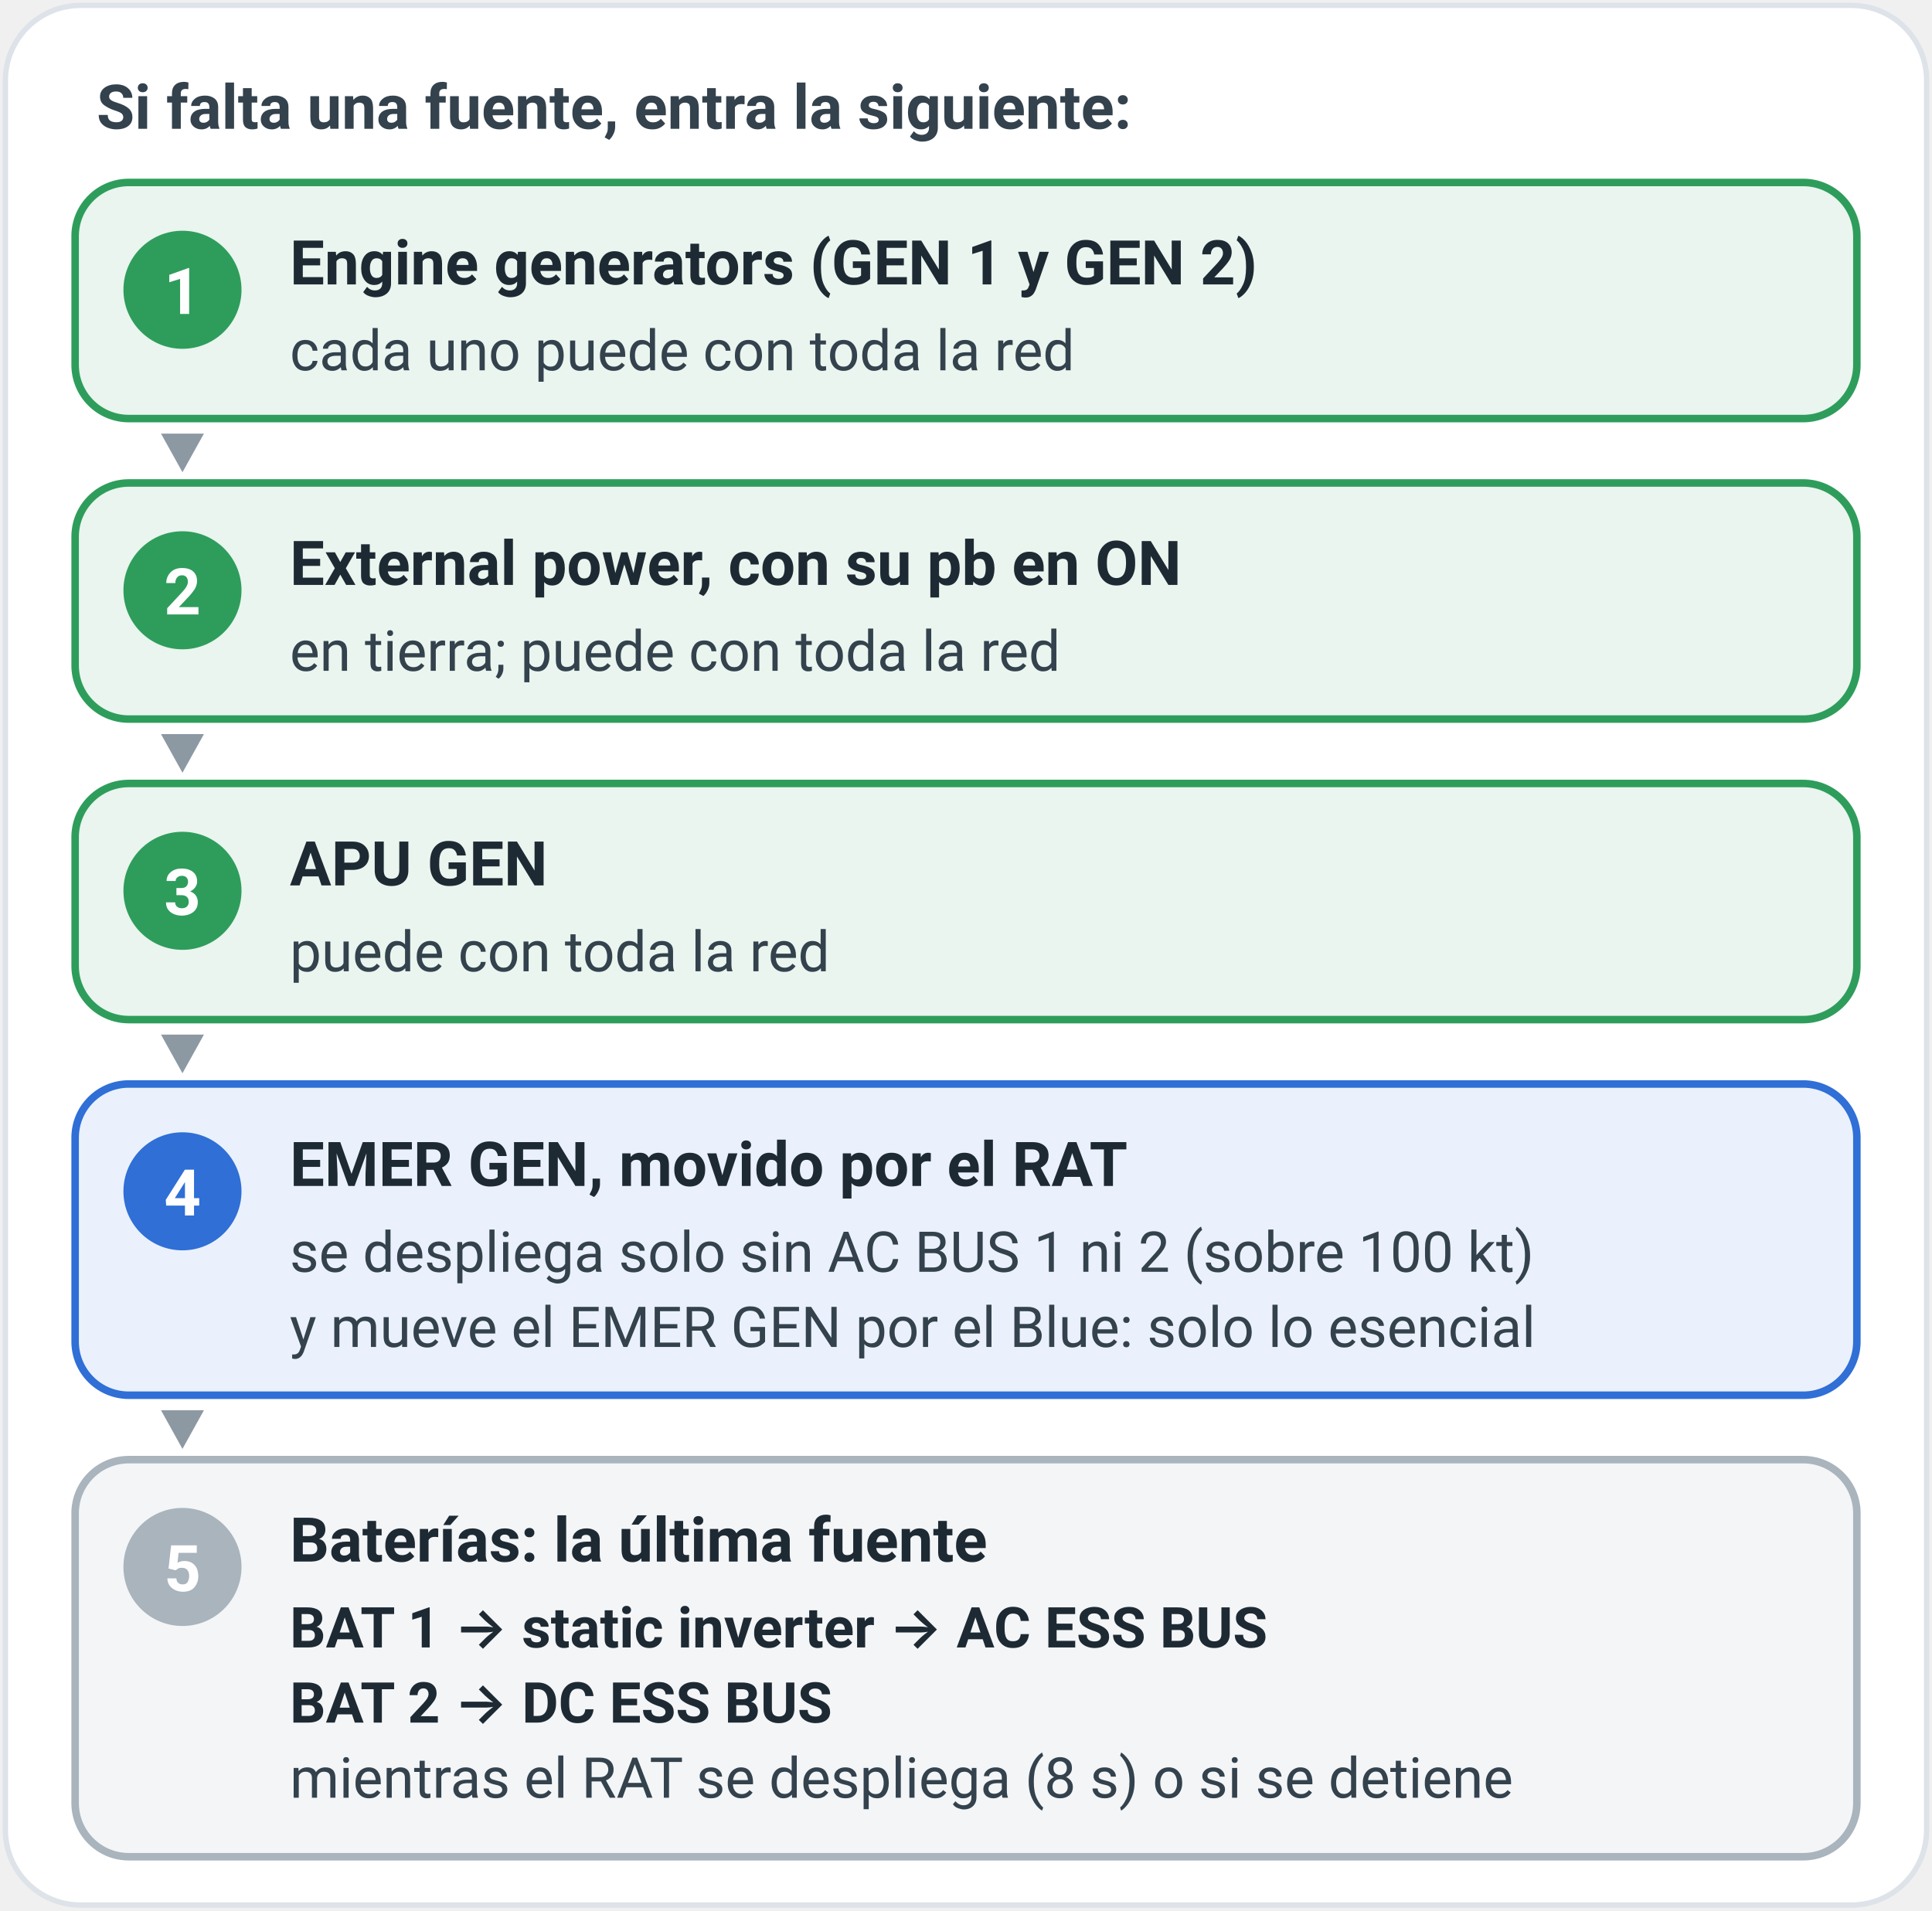
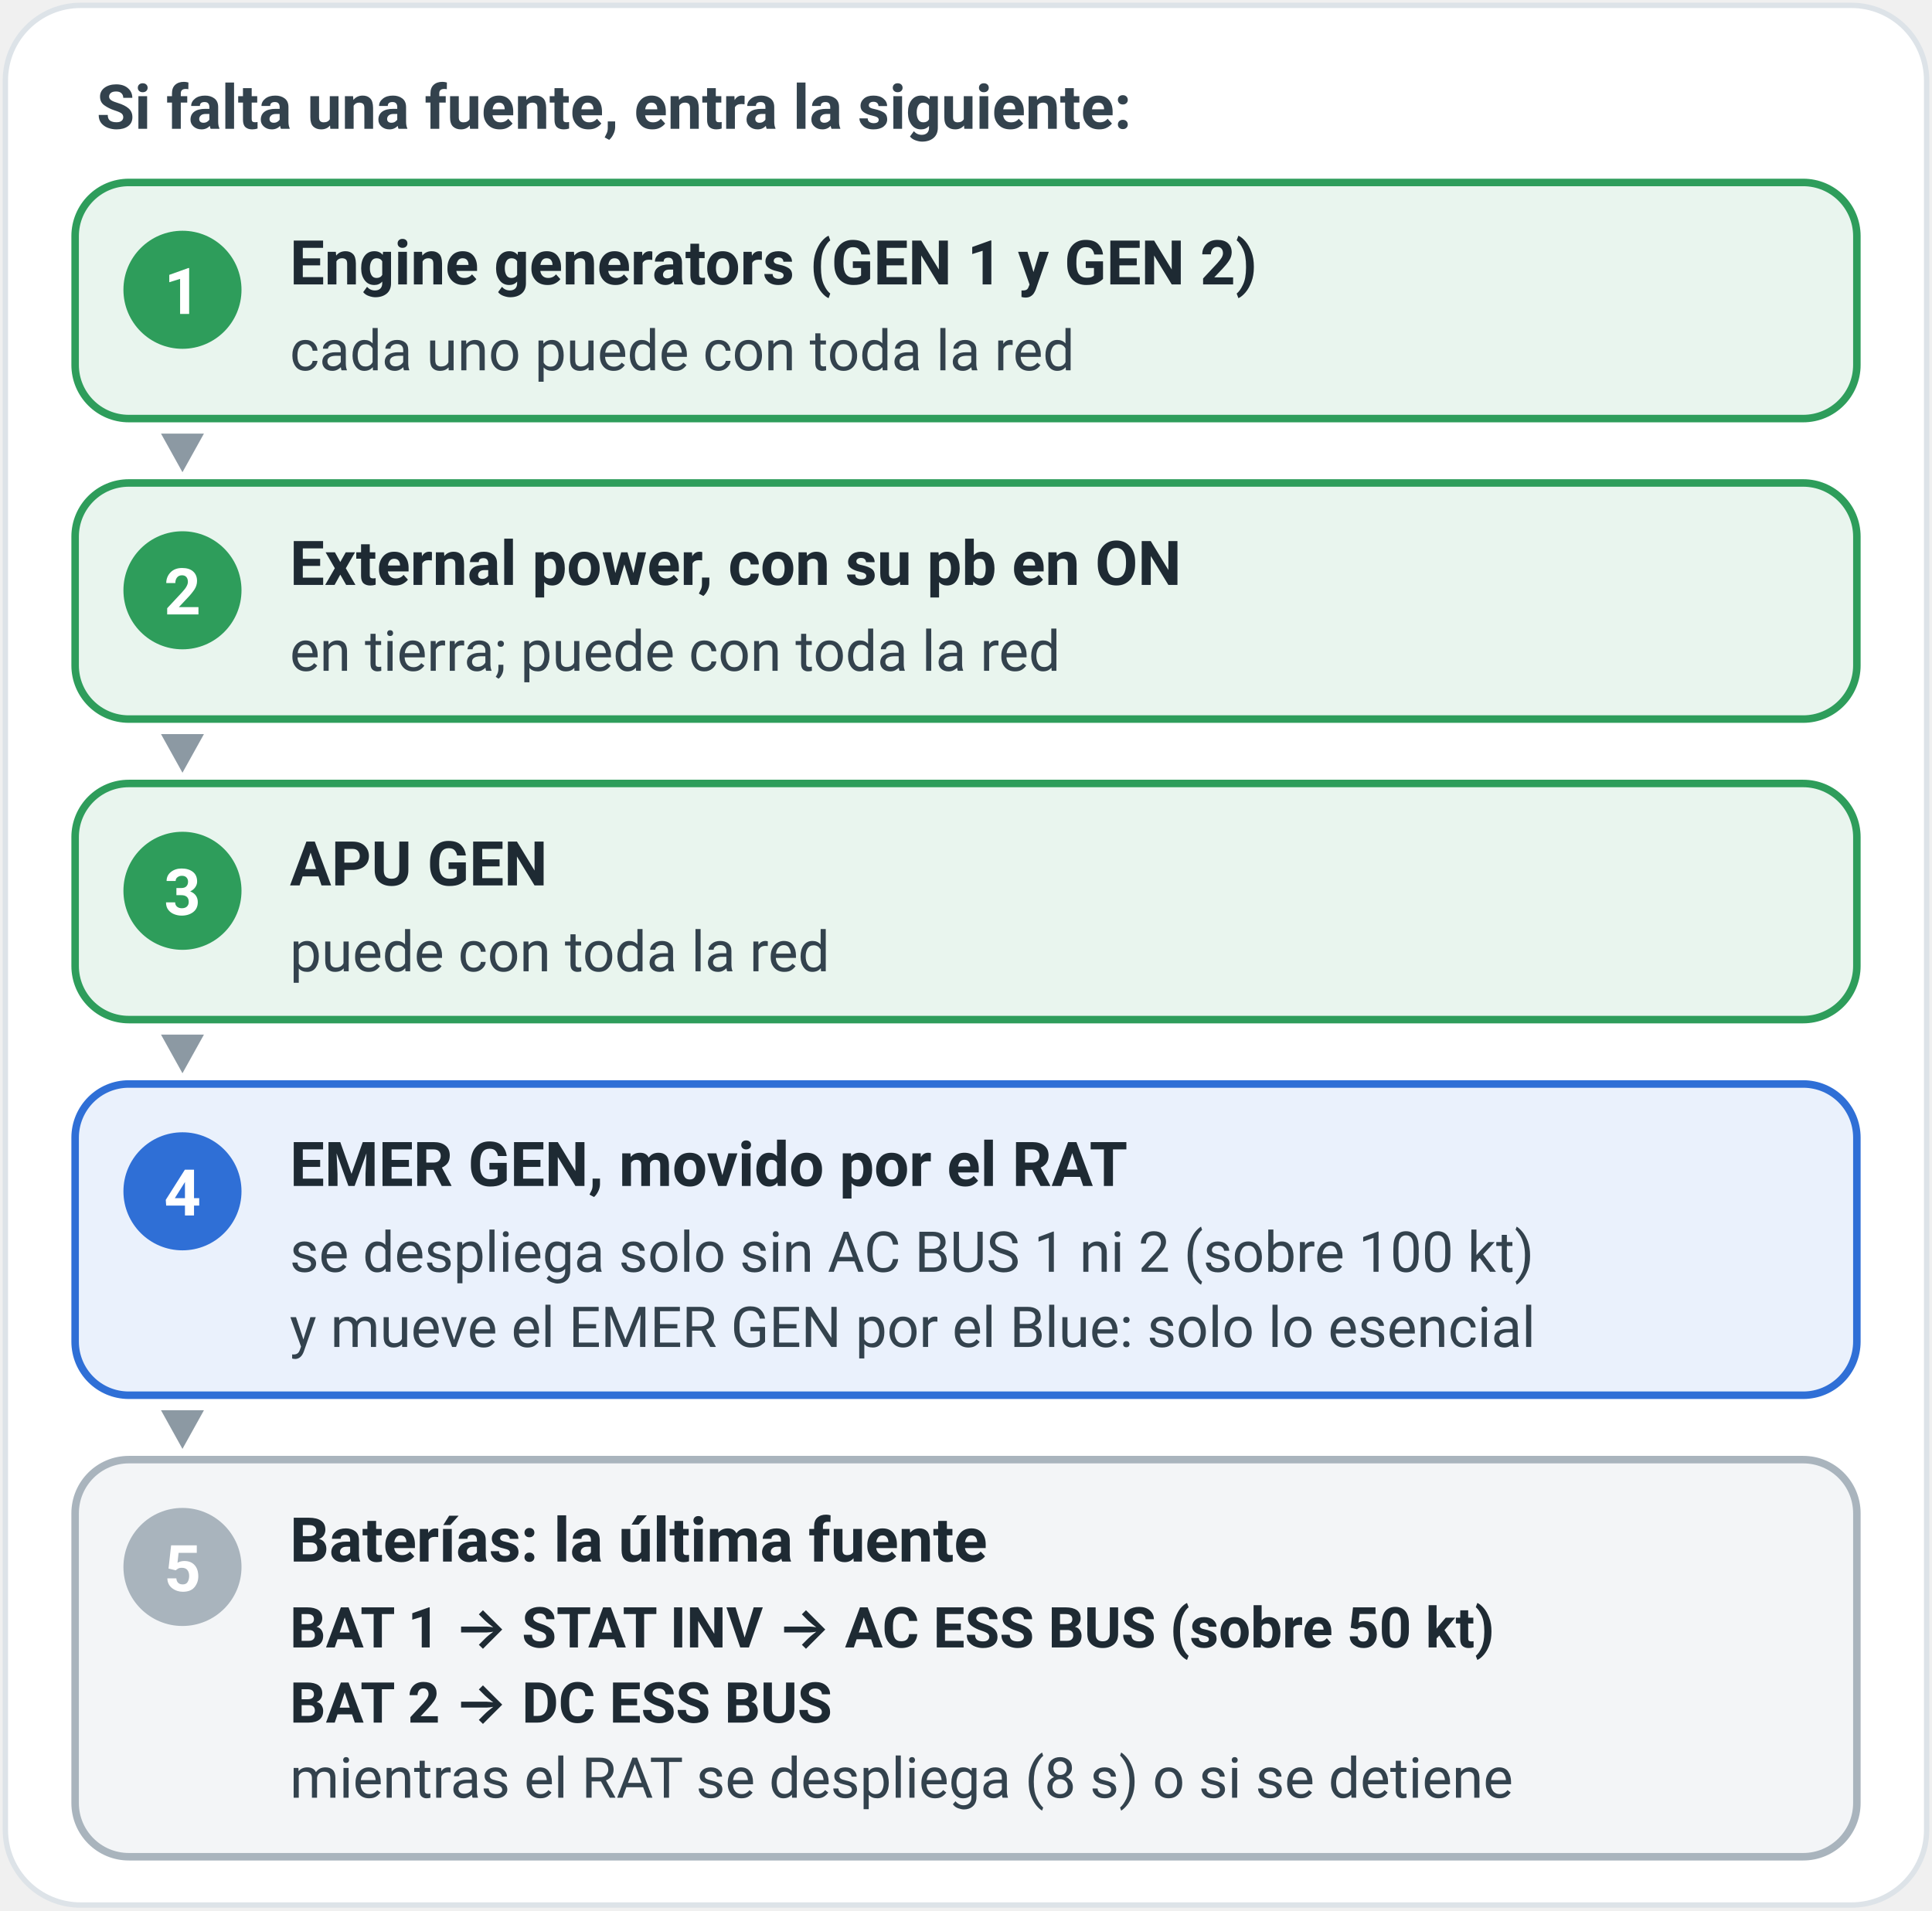
<svg xmlns="http://www.w3.org/2000/svg" viewBox="0 0 360 356" font-family="system-ui, -apple-system, 'Segoe UI', Roboto, sans-serif" role="img" aria-labelledby="t d">
  <rect x="1" y="1" width="358" height="354" rx="14" fill="#FFFFFF" stroke="#DDE3E8" />
  <text x="18" y="24" font-size="11.5" font-weight="700" fill="#33424D">Si falta una fuente, entra la siguiente:</text>
  <rect x="14" y="34" width="332" height="44" rx="10" fill="#E9F5EE" stroke="#2E9D5B" stroke-width="1.4" />
  <circle cx="34" cy="54" r="11" fill="#2E9D5B" />
  <text x="34" y="58.5" text-anchor="middle" font-size="12" font-weight="700" fill="#FFFFFF">1</text>
  <text x="54" y="53" font-size="11.5" font-weight="700" fill="#1E2A33">Engine generators (GEN 1 y GEN 2)</text>
  <text x="54" y="69" font-size="10.5" font-weight="400" fill="#33424D">cada uno puede con toda la red</text>
  <path d="M34 88 L30 80.8 L38 80.8 Z" fill="#8C99A3" />
  <rect x="14" y="90" width="332" height="44" rx="10" fill="#E9F5EE" stroke="#2E9D5B" stroke-width="1.4" />
  <circle cx="34" cy="110" r="11" fill="#2E9D5B" />
  <text x="34" y="114.5" text-anchor="middle" font-size="12" font-weight="700" fill="#FFFFFF">2</text>
  <text x="54" y="109" font-size="11.5" font-weight="700" fill="#1E2A33">External power, con su pb en ON</text>
  <text x="54" y="125" font-size="10.5" font-weight="400" fill="#33424D">en tierra; puede con toda la red</text>
  <path d="M34 144 L30 136.8 L38 136.8 Z" fill="#8C99A3" />
  <rect x="14" y="146" width="332" height="44" rx="10" fill="#E9F5EE" stroke="#2E9D5B" stroke-width="1.4" />
  <circle cx="34" cy="166" r="11" fill="#2E9D5B" />
  <text x="34" y="170.5" text-anchor="middle" font-size="12" font-weight="700" fill="#FFFFFF">3</text>
  <text x="54" y="165" font-size="11.5" font-weight="700" fill="#1E2A33">APU GEN</text>
  <text x="54" y="181" font-size="10.5" font-weight="400" fill="#33424D">puede con toda la red</text>
  <path d="M34 200 L30 192.8 L38 192.8 Z" fill="#8C99A3" />
  <rect x="14" y="202" width="332" height="58" rx="10" fill="#EAF1FC" stroke="#2F6FD6" stroke-width="1.4" />
  <circle cx="34" cy="222" r="11" fill="#2F6FD6" />
  <text x="34" y="226.5" text-anchor="middle" font-size="12" font-weight="700" fill="#FFFFFF">4</text>
  <text x="54" y="221" font-size="11.5" font-weight="700" fill="#1E2A33">EMER GEN, movido por el RAT</text>
  <text x="54" y="237" font-size="10.5" font-weight="400" fill="#33424D">se despliega solo sin AC BUS 1 ni 2 (sobre 100 kt)</text>
  <text x="54" y="251" font-size="10.5" font-weight="400" fill="#33424D">y mueve el EMER GEN por el Blue: solo lo esencial</text>
  <path d="M34 270 L30 262.8 L38 262.8 Z" fill="#8C99A3" />
  <rect x="14" y="272" width="332" height="74" rx="10" fill="#F3F5F7" stroke="#A9B4BD" stroke-width="1.4" />
  <circle cx="34" cy="292" r="11" fill="#A9B4BD" />
  <text x="34" y="296.5" text-anchor="middle" font-size="12" font-weight="700" fill="#FFFFFF">5</text>
  <text x="54" y="291" font-size="11.5" font-weight="700" fill="#1E2A33">Baterías: la última fuente</text>
-   <text x="54" y="307" font-size="10.5" font-weight="600" fill="#1E2A33">BAT 1 → static inverter → AC ESS BUS</text>
+   <text x="54" y="307" font-size="10.5" font-weight="600" fill="#1E2A33">BAT 1 → STAT INV → AC ESS BUS (sobre 50 kt)</text>
  <text x="54" y="321" font-size="10.5" font-weight="600" fill="#1E2A33">BAT 2 → DC ESS BUS</text>
  <text x="54" y="335" font-size="10.5" font-weight="400" fill="#33424D">mientras el RAT se despliega (8 s) o si se detiene</text>
</svg>
